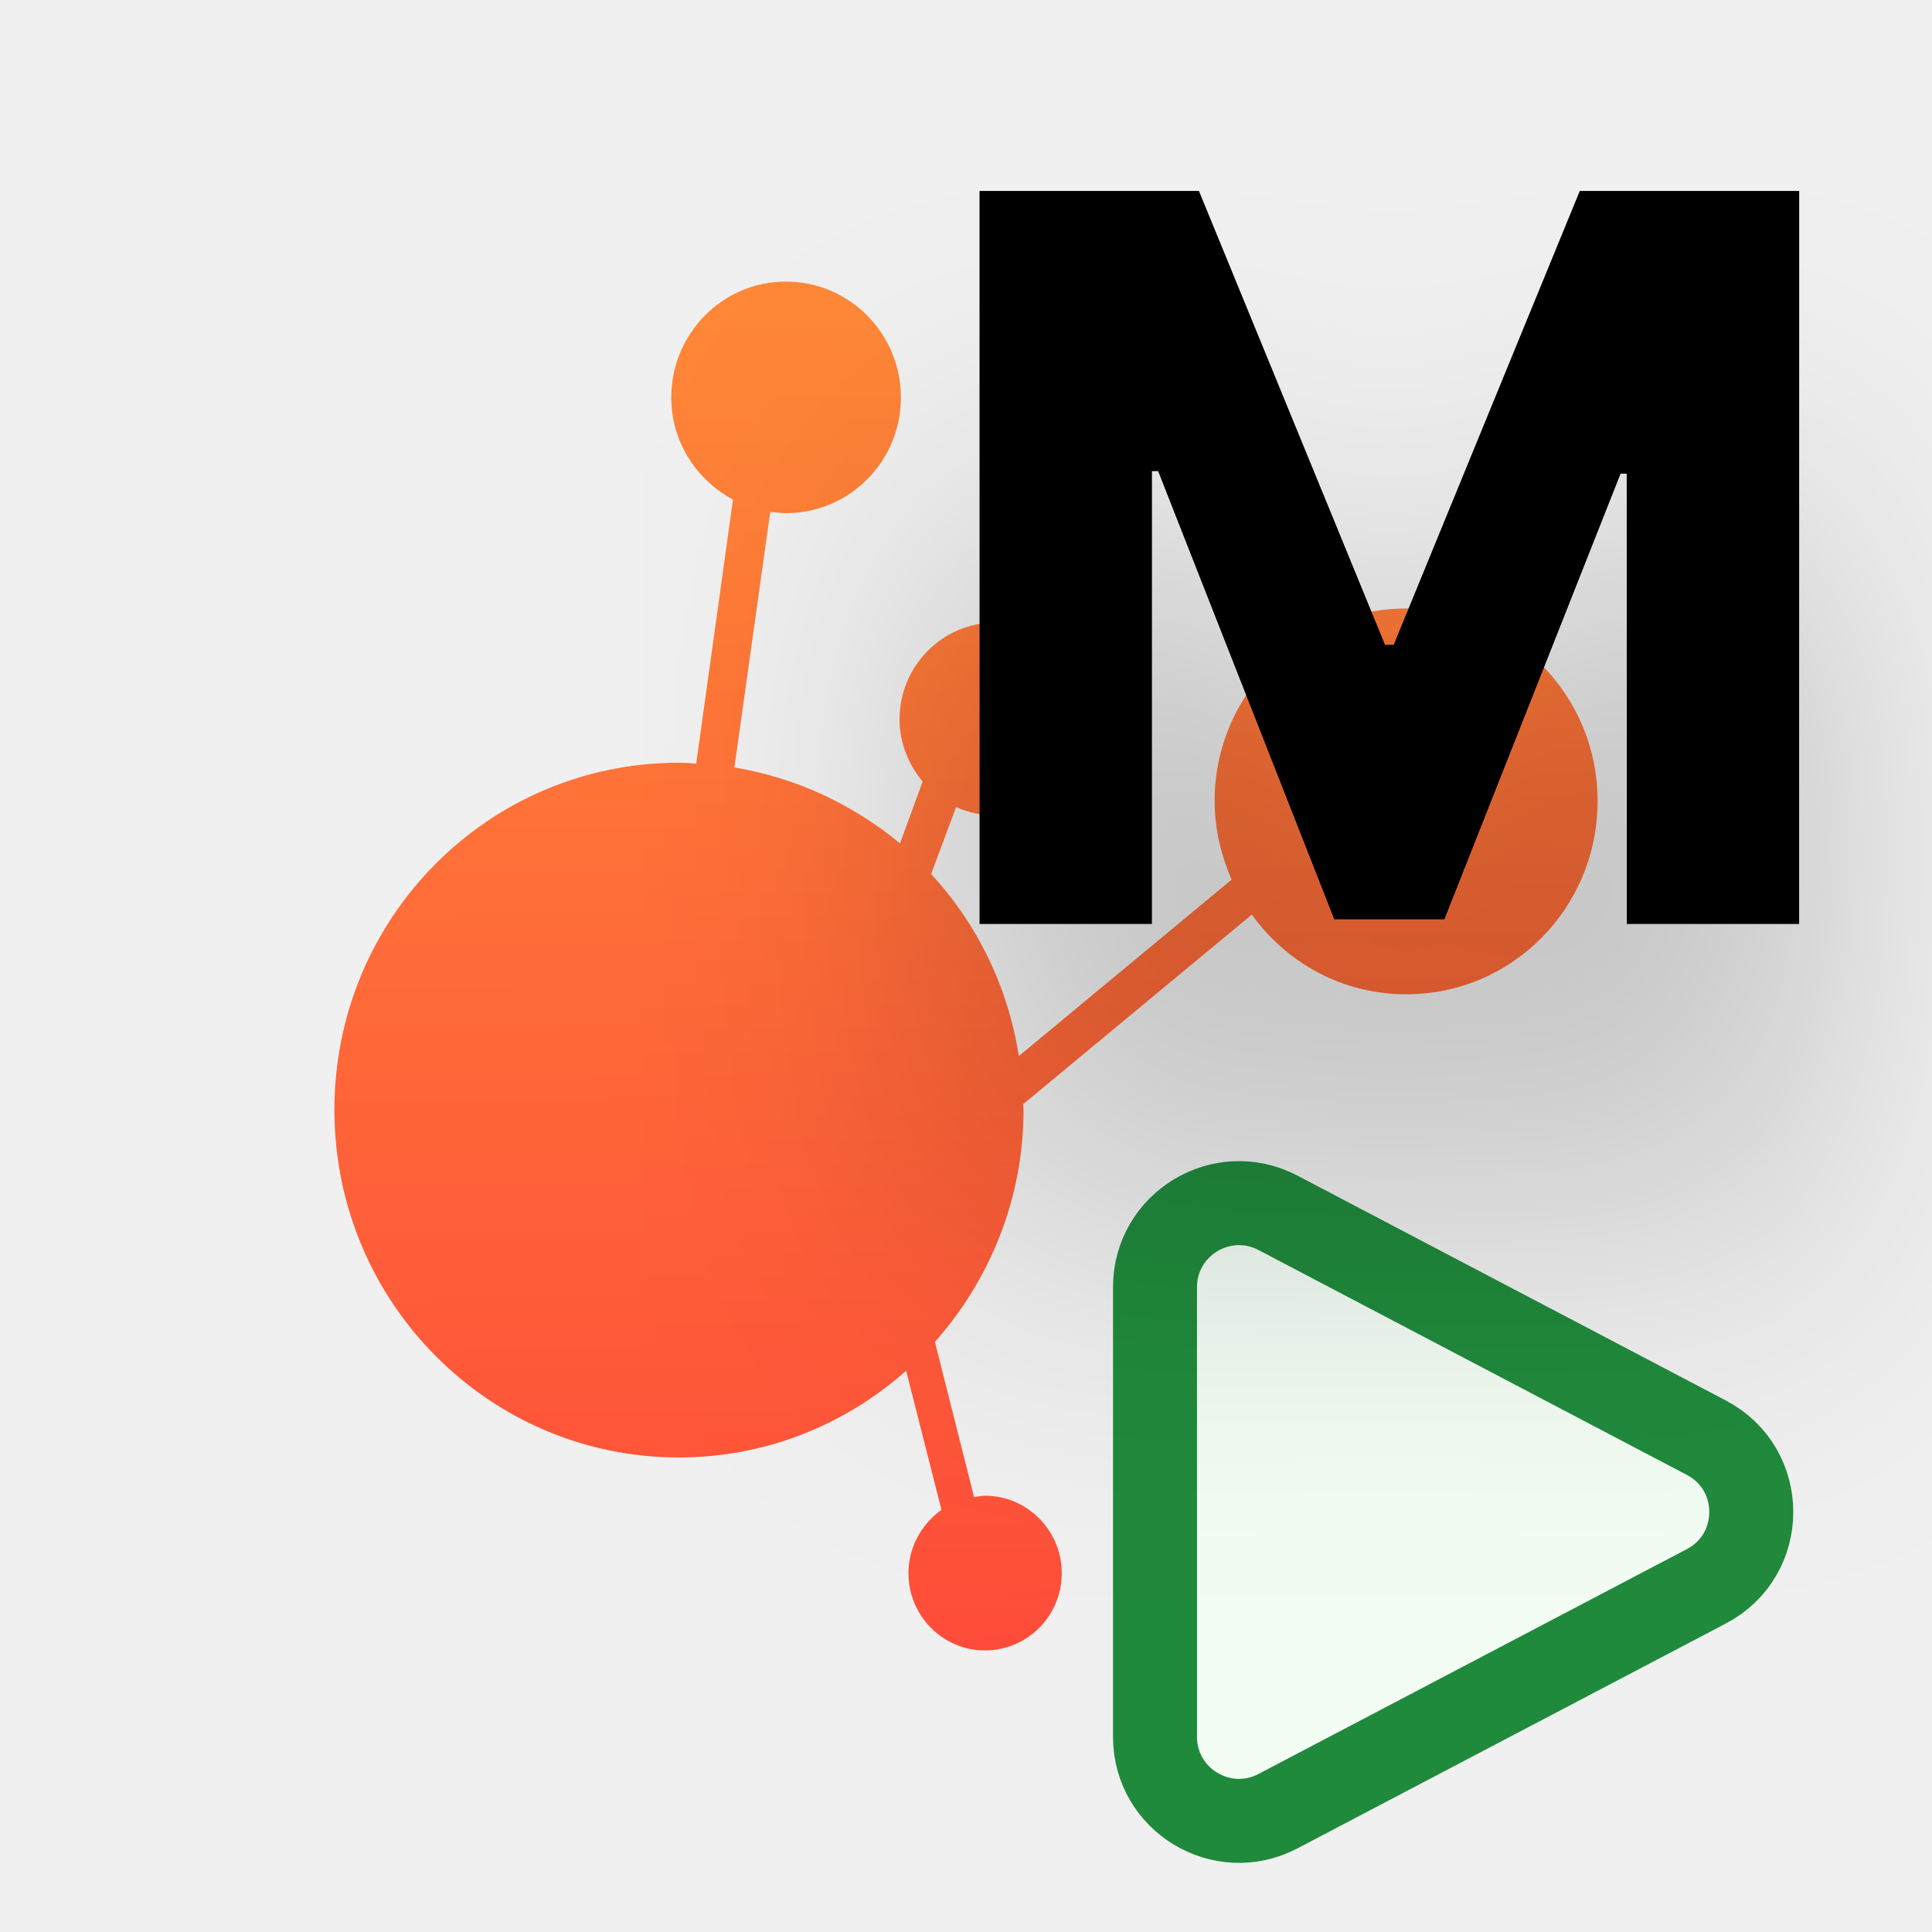
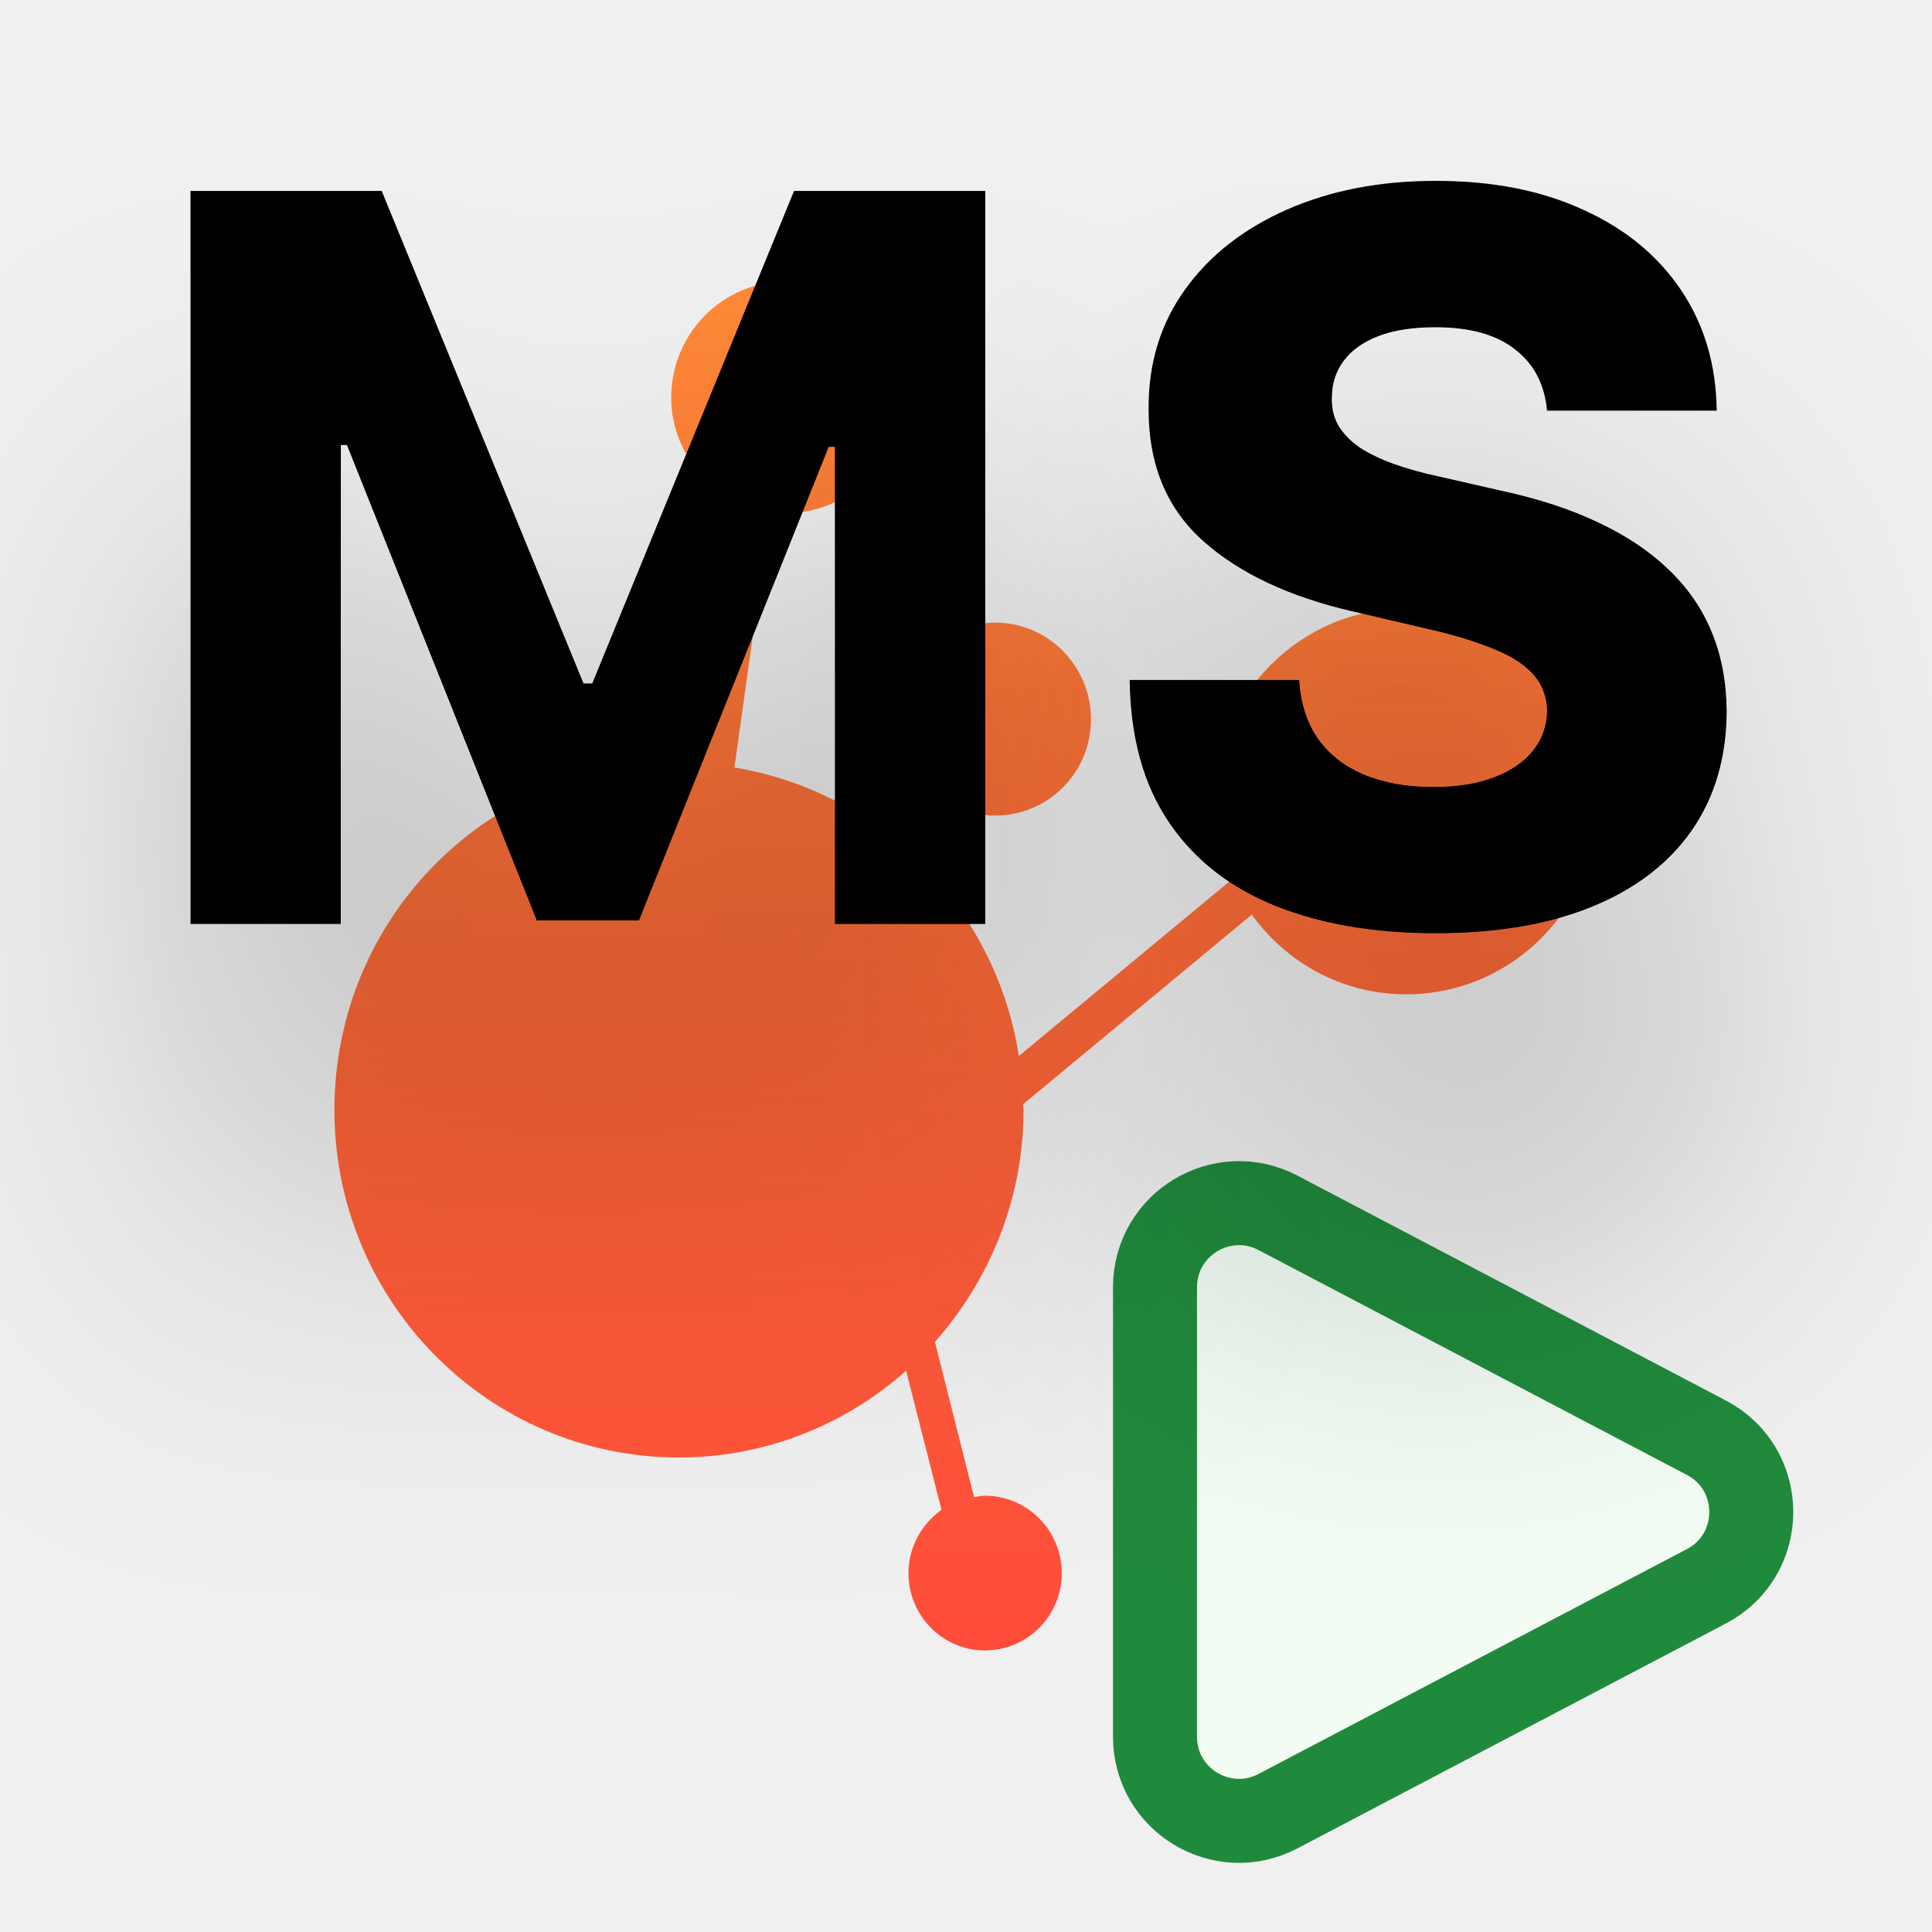
<svg xmlns="http://www.w3.org/2000/svg" width="16" height="16" viewBox="0 0 23 23" fill="none">
  <g clip-path="url(#clip0_8804_23237)">
    <mask id="mask0_8804_23237" style="mask-type:luminance" maskUnits="userSpaceOnUse" x="2" y="2" width="19" height="19">
      <path d="M2.875 2.875H20.125V20.125H2.875V2.875Z" fill="white" />
    </mask>
    <g mask="url(#mask0_8804_23237)">
      <mask id="mask1_8804_23237" style="mask-type:luminance" maskUnits="userSpaceOnUse" x="-3" y="-3" width="29" height="29">
        <path d="M25.914 11.5C25.914 19.462 19.457 25.914 11.5 25.914C3.543 25.914 -2.909 19.462 -2.909 11.5C-2.909 3.538 3.543 -2.914 11.5 -2.914C19.457 -2.914 25.914 3.538 25.914 11.5Z" fill="white" />
      </mask>
      <g mask="url(#mask1_8804_23237)">
        <path d="M9.355 3.352C8.603 3.352 7.991 3.97 7.991 4.734C7.991 5.261 8.294 5.716 8.726 5.947L8.288 9.091C8.221 9.085 8.154 9.08 8.081 9.08C5.812 9.08 3.981 10.927 3.981 13.213C3.981 15.498 5.818 17.351 8.081 17.351C9.119 17.351 10.068 16.958 10.787 16.318L11.208 17.974C10.972 18.143 10.815 18.418 10.815 18.727C10.815 19.238 11.225 19.648 11.725 19.648C12.23 19.648 12.64 19.238 12.64 18.727C12.64 18.221 12.23 17.806 11.725 17.806C11.685 17.806 11.641 17.817 11.596 17.823L11.13 15.975C11.781 15.24 12.185 14.274 12.185 13.213C12.185 13.19 12.18 13.168 12.18 13.145L14.903 10.888C15.313 11.461 15.981 11.837 16.739 11.837C18.003 11.837 19.019 10.809 19.019 9.535C19.019 8.271 18.003 7.244 16.739 7.244C15.481 7.244 14.46 8.271 14.46 9.535C14.46 9.872 14.538 10.186 14.662 10.472L12.129 12.572C12 11.742 11.629 10.995 11.085 10.405L11.382 9.608C11.523 9.669 11.68 9.709 11.848 9.709C12.477 9.709 12.988 9.198 12.988 8.563C12.988 7.929 12.477 7.412 11.848 7.412C11.22 7.412 10.709 7.929 10.709 8.563C10.709 8.844 10.815 9.102 10.984 9.304L10.714 10.04C10.158 9.58 9.484 9.26 8.743 9.136L9.17 6.093C9.232 6.098 9.293 6.109 9.355 6.109C10.113 6.109 10.725 5.492 10.725 4.734C10.725 3.97 10.113 3.352 9.355 3.352Z" fill="url(#paint0_linear_8804_23237)" />
      </g>
    </g>
    <path d="M20.313 17.115C21.027 17.489 21.027 18.511 20.313 18.885L15.215 21.561C14.549 21.911 13.75 21.428 13.75 20.676L13.75 15.324C13.75 14.572 14.549 14.089 15.215 14.439L20.313 17.115Z" fill="#F2FCF3" stroke="#208A3C" />
    <g filter="url(#filter0_d_8804_23237)">
-       <path d="M11.661 2.273H14.273L16.489 7.676H16.591L18.807 2.273H21.419V11H19.365V5.639H19.293L17.196 10.945H15.883L13.787 5.609H13.714V11H11.661V2.273Z" fill="black" />
+       <path d="M2.268 2.273H4.544L6.947 8.136H7.05L9.453 2.273H11.729V11H9.939V5.32H9.866L7.608 10.957H6.389L4.13 5.298H4.058V11H2.268V2.273Z" fill="black" />
+     </g>
+     <g filter="url(#filter1_d_8804_23237)">
+       <path d="M18.417 4.889C18.389 4.577 18.262 4.334 18.038 4.161C17.816 3.984 17.499 3.896 17.087 3.896C16.815 3.896 16.587 3.932 16.405 4.003C16.224 4.074 16.087 4.172 15.996 4.297C15.905 4.419 15.859 4.56 15.856 4.719C15.85 4.849 15.876 4.964 15.932 5.064C15.992 5.163 16.077 5.251 16.188 5.328C16.302 5.402 16.438 5.467 16.597 5.524C16.756 5.581 16.935 5.631 17.134 5.673L17.884 5.844C18.316 5.938 18.697 6.062 19.026 6.219C19.359 6.375 19.637 6.561 19.861 6.777C20.089 6.993 20.261 7.241 20.377 7.523C20.494 7.804 20.553 8.119 20.556 8.469C20.553 9.02 20.414 9.493 20.139 9.888C19.863 10.283 19.467 10.585 18.95 10.796C18.435 11.006 17.815 11.111 17.087 11.111C16.357 11.111 15.721 11.001 15.178 10.783C14.636 10.564 14.214 10.232 13.913 9.786C13.611 9.339 13.457 8.776 13.448 8.094H15.468C15.485 8.375 15.56 8.609 15.694 8.797C15.827 8.984 16.011 9.126 16.244 9.223C16.479 9.32 16.752 9.368 17.062 9.368C17.346 9.368 17.587 9.33 17.786 9.253C17.988 9.176 18.143 9.07 18.251 8.933C18.359 8.797 18.414 8.641 18.417 8.464C18.414 8.3 18.363 8.159 18.264 8.043C18.164 7.923 18.011 7.821 17.803 7.736C17.599 7.648 17.337 7.567 17.019 7.493L16.107 7.28C15.352 7.107 14.756 6.827 14.322 6.44C13.887 6.051 13.671 5.526 13.674 4.864C13.671 4.324 13.816 3.851 14.109 3.445C14.401 3.038 14.806 2.722 15.323 2.494C15.84 2.267 16.43 2.153 17.092 2.153C17.768 2.153 18.354 2.268 18.852 2.499C19.352 2.726 19.739 3.045 20.015 3.457C20.291 3.869 20.431 4.347 20.437 4.889H18.417Z" fill="black" />
    </g>
  </g>
  <defs>
-     <filter id="filter0_d_8804_23237" x="7.661" y="2.273" width="17.758" height="16.727" filterUnits="userSpaceOnUse" color-interpolation-filters="sRGB">
+     <filter id="filter0_d_8804_23237" x="-1.732" y="2.273" width="17.46" height="16.727" filterUnits="userSpaceOnUse" color-interpolation-filters="sRGB">
+       <feFlood flood-opacity="0" result="BackgroundImageFix" />
+       <feColorMatrix in="SourceAlpha" type="matrix" values="0 0 0 0 0 0 0 0 0 0 0 0 0 0 0 0 0 0 127 0" result="hardAlpha" />
+       <feOffset dy="4" />
+       <feGaussianBlur stdDeviation="2" />
+       <feComposite in2="hardAlpha" operator="out" />
+       <feColorMatrix type="matrix" values="0 0 0 0 0 0 0 0 0 0 0 0 0 0 0 0 0 0 0.25 0" />
+       <feBlend mode="normal" in2="BackgroundImageFix" result="effect1_dropShadow_8804_23237" />
+       <feBlend mode="normal" in="SourceGraphic" in2="effect1_dropShadow_8804_23237" result="shape" />
+     </filter>
+     <filter id="filter1_d_8804_23237" x="9.448" y="2.153" width="15.108" height="16.957" filterUnits="userSpaceOnUse" color-interpolation-filters="sRGB">
      <feFlood flood-opacity="0" result="BackgroundImageFix" />
      <feColorMatrix in="SourceAlpha" type="matrix" values="0 0 0 0 0 0 0 0 0 0 0 0 0 0 0 0 0 0 127 0" result="hardAlpha" />
      <feOffset dy="4" />
      <feGaussianBlur stdDeviation="2" />
      <feComposite in2="hardAlpha" operator="out" />
      <feColorMatrix type="matrix" values="0 0 0 0 0 0 0 0 0 0 0 0 0 0 0 0 0 0 0.25 0" />
      <feBlend mode="normal" in2="BackgroundImageFix" result="effect1_dropShadow_8804_23237" />
      <feBlend mode="normal" in="SourceGraphic" in2="effect1_dropShadow_8804_23237" result="shape" />
    </filter>
    <linearGradient id="paint0_linear_8804_23237" x1="11.147" y1="22.041" x2="10.958" y2="0.267" gradientUnits="userSpaceOnUse">
      <stop stop-color="#FF433A" />
      <stop offset="1" stop-color="#FF9436" />
    </linearGradient>
    <clipPath id="clip0_8804_23237">
      <rect width="23" height="23" fill="white" />
    </clipPath>
  </defs>
</svg>
